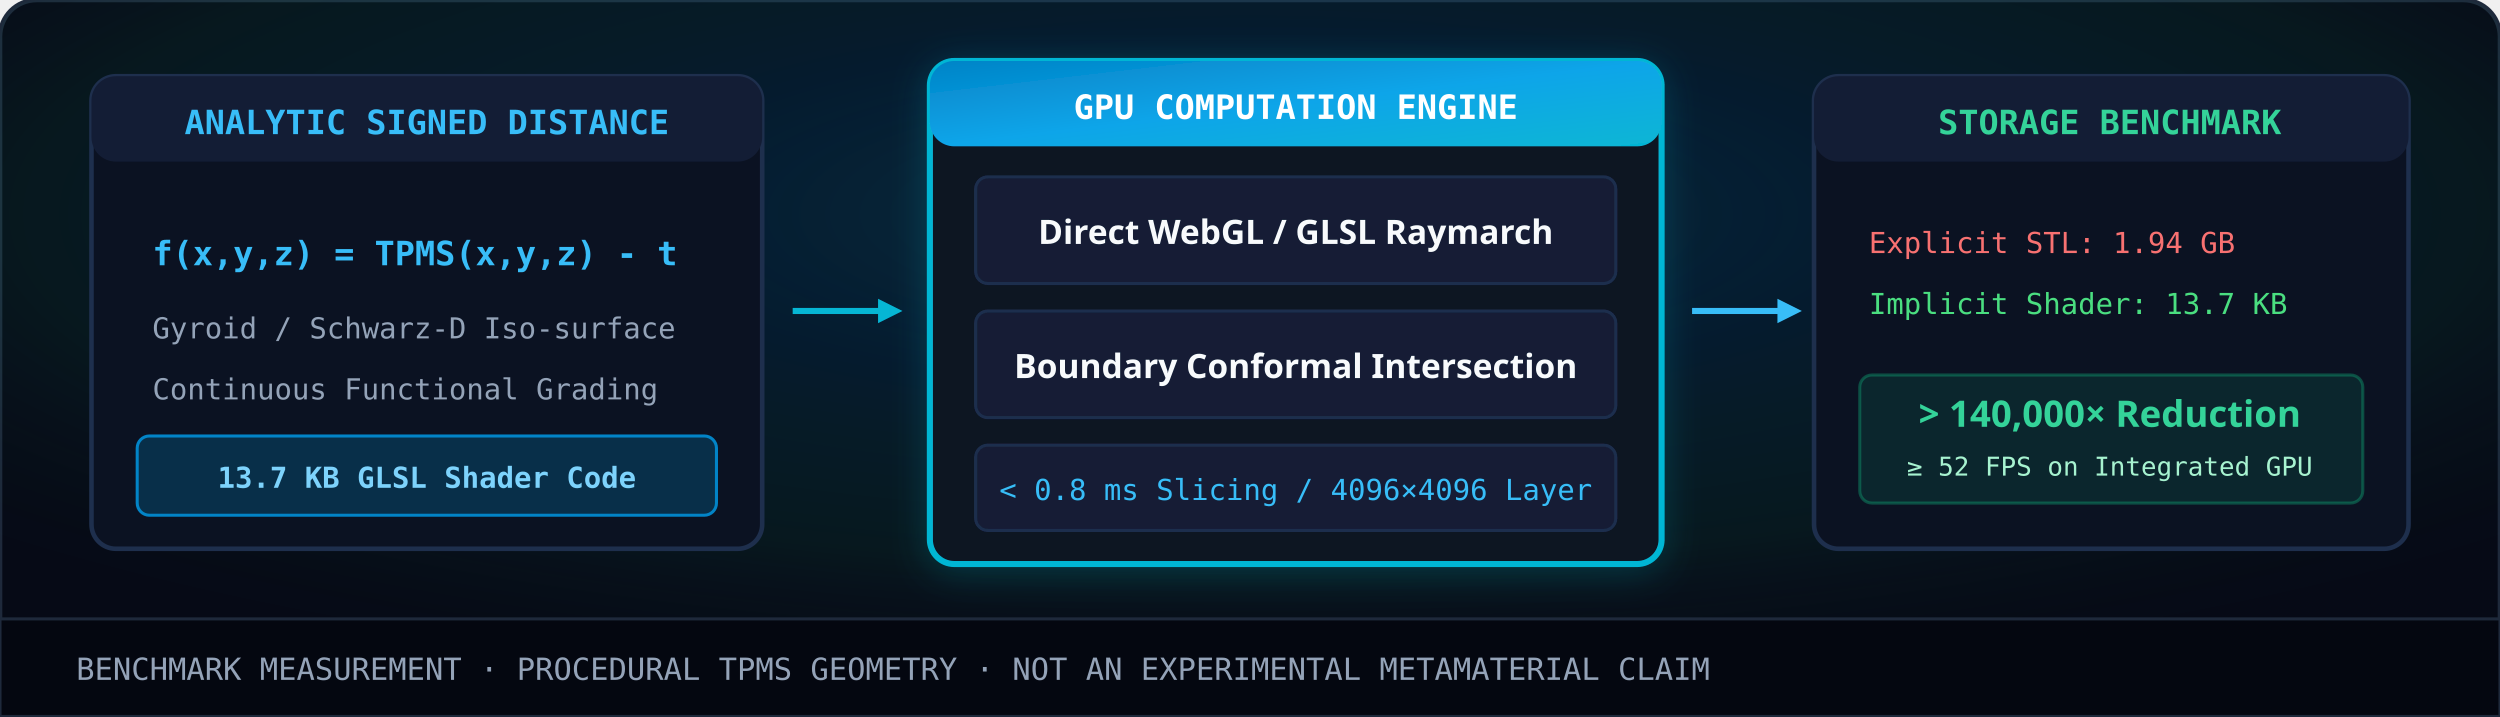
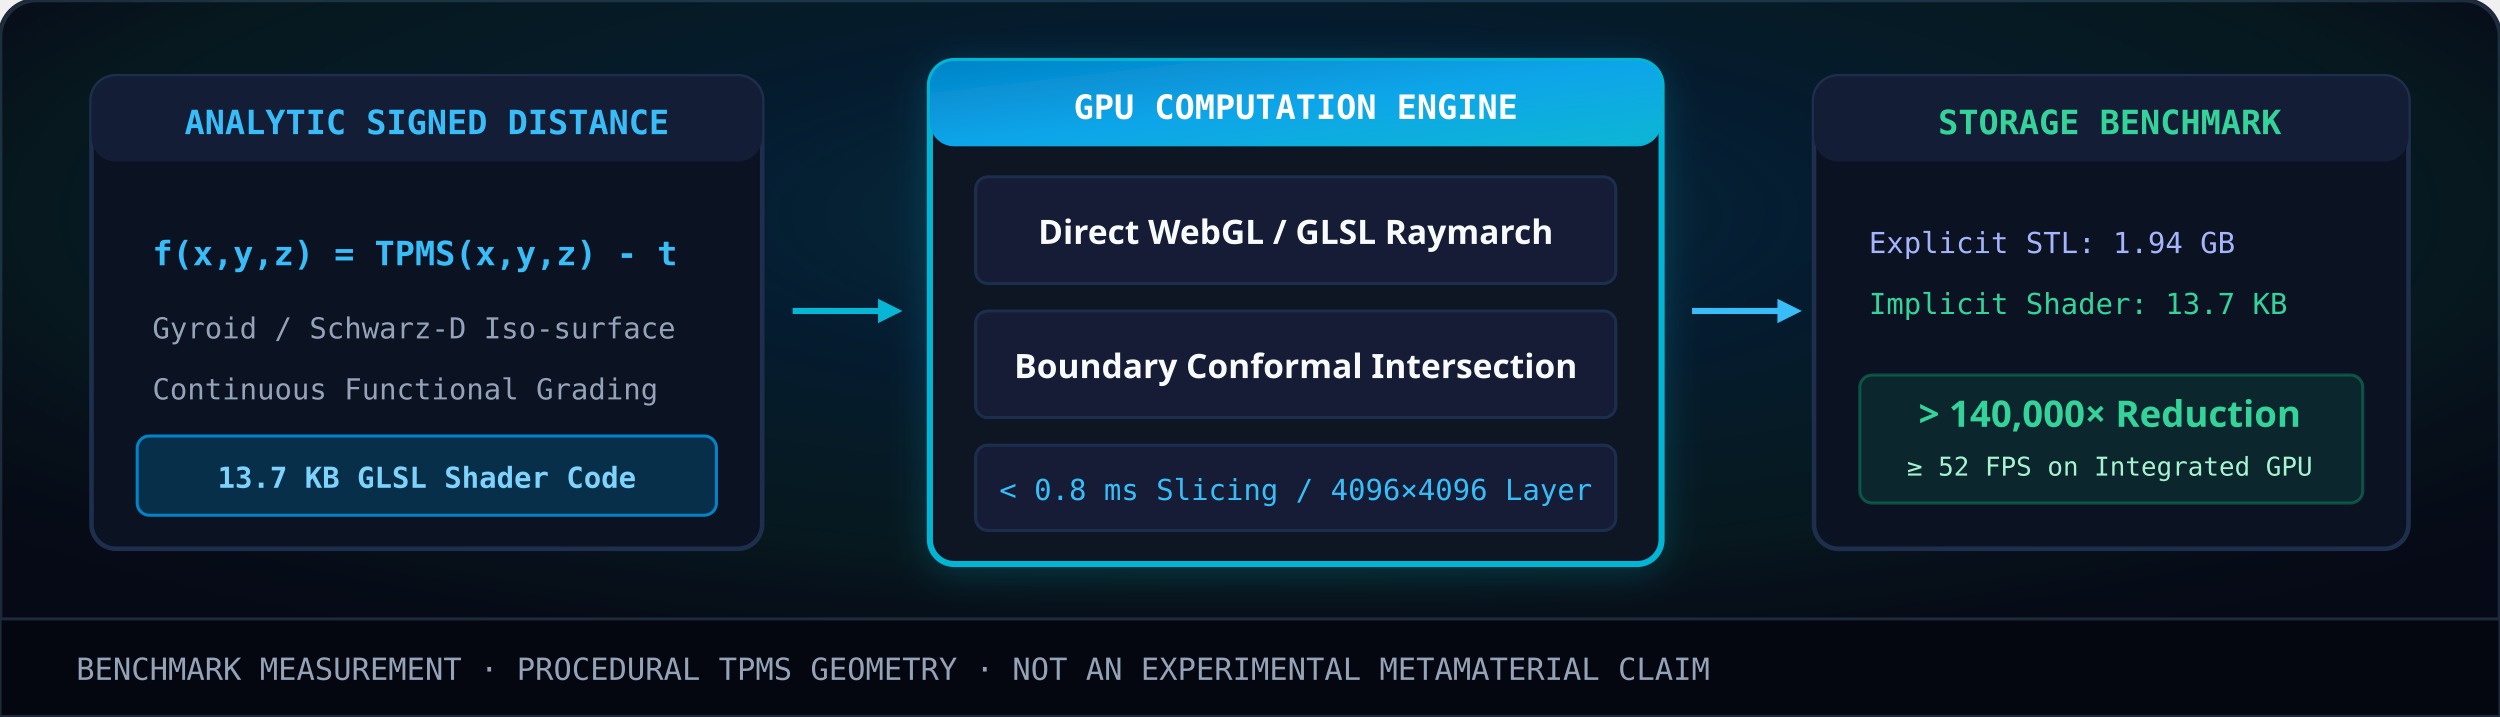
<svg xmlns="http://www.w3.org/2000/svg" viewBox="0 0 820 235" width="100%" height="100%" fill="none">
  <defs>
    <linearGradient id="cyanSpace" x1="0%" y1="0%" x2="100%" y2="100%">
      <stop offset="0%" stop-color="#0284c7" />
      <stop offset="50%" stop-color="#0ea5e9" />
      <stop offset="100%" stop-color="#06b6d4" />
    </linearGradient>
    <radialGradient id="sdfHeatmapBg" cx="50%" cy="30%" r="70%">
      <stop offset="0%" stop-color="rgba(6, 182, 212, 0.22)" />
      <stop offset="35%" stop-color="rgba(2, 132, 199, 0.14)" />
      <stop offset="70%" stop-color="rgba(16, 185, 129, 0.08)" />
      <stop offset="100%" stop-color="rgba(6, 10, 21, 0)" />
    </radialGradient>
    <filter id="cyanGlow" x="-10%" y="-10%" width="120%" height="120%">
      <feDropShadow dx="0" dy="2" stdDeviation="6" flood-color="#06b6d4" flood-opacity="0.22" />
    </filter>
  </defs>
  <rect width="820" height="235" rx="12" fill="#060a16" stroke="#1e293b" stroke-width="1.5" />
  <rect width="820" height="235" rx="12" fill="url(#sdfHeatmapBg)" />
  <g transform="translate(30, 25)">
    <rect width="220" height="155" rx="8" fill="#0b1222" stroke="#1e2f4d" stroke-width="1.5" />
    <rect width="220" height="28" rx="8" fill="#131d35" />
    <text x="110" y="19" font-family="'DM Mono', monospace" font-size="11" font-weight="600" fill="#38bdf8" text-anchor="middle">ANALYTIC SIGNED DISTANCE</text>
    <text x="20" y="62" font-family="'DM Mono', monospace" font-size="11" font-weight="600" fill="#38bdf8">f(x,y,z) = TPMS(x,y,z) - t</text>
    <text x="20" y="86" font-family="'DM Mono', monospace" font-size="9.5" fill="#94a3b8">Gyroid / Schwarz-D Iso-surface</text>
    <text x="20" y="106" font-family="'DM Mono', monospace" font-size="9.5" fill="#94a3b8">Continuous Functional Grading</text>
    <rect x="15" y="118" width="190" height="26" rx="4" fill="#082f49" stroke="#0284c7" />
    <text x="110" y="135" font-family="'DM Mono', monospace" font-size="9.5" font-weight="600" fill="#7dd3fc" text-anchor="middle">13.7 KB GLSL Shader Code</text>
  </g>
  <path d="M 260 102 L 290 102" stroke="#06b6d4" stroke-width="2" />
  <polygon points="288,98 296,102 288,106" fill="#06b6d4" />
  <g transform="translate(305, 20)" filter="url(#cyanGlow)">
    <rect width="240" height="165" rx="8" fill="#0b1222" stroke="#06b6d4" stroke-width="2" />
    <rect width="240" height="28" rx="8" fill="url(#cyanSpace)" />
    <text x="120" y="19" font-family="'DM Mono', monospace" font-size="11" font-weight="600" fill="#ffffff" text-anchor="middle">GPU COMPUTATION ENGINE</text>
    <rect x="15" y="38" width="210" height="35" rx="4" fill="#121e36" stroke="#1e2f4d" />
    <text x="120" y="60" font-family="'Space Grotesk', sans-serif" font-size="11" font-weight="600" fill="#f8fafc" text-anchor="middle">Direct WebGL / GLSL Raymarch</text>
    <rect x="15" y="82" width="210" height="35" rx="4" fill="#121e36" stroke="#1e2f4d" />
    <text x="120" y="104" font-family="'Space Grotesk', sans-serif" font-size="11" font-weight="600" fill="#f8fafc" text-anchor="middle">Boundary Conformal Intersection</text>
    <rect x="15" y="126" width="210" height="28" rx="4" fill="#121e36" stroke="#1e2f4d" />
    <text x="120" y="144" font-family="'DM Mono', monospace" font-size="9.5" fill="#38bdf8" text-anchor="middle">&lt; 0.8 ms Slicing / 4096×4096 Layer</text>
  </g>
  <path d="M 555 102 L 585 102" stroke="#38bdf8" stroke-width="2" />
  <polygon points="583,98 591,102 583,106" fill="#38bdf8" />
  <g transform="translate(595, 25)">
    <rect width="195" height="155" rx="8" fill="#0b1222" stroke="#1e2f4d" stroke-width="1.5" />
    <rect width="195" height="28" rx="8" fill="#131d35" />
    <text x="97" y="19" font-family="'DM Mono', monospace" font-size="11" font-weight="600" fill="#34d399" text-anchor="middle">STORAGE BENCHMARK</text>
-     <text x="18" y="58" font-family="'DM Mono', monospace" font-size="9.5" fill="#f87171">Explicit STL: 1.94 GB</text>
-     <text x="18" y="78" font-family="'DM Mono', monospace" font-size="9.5" fill="#4ade80">Implicit Shader: 13.7 KB</text>
+     <text x="18" y="58" font-family="'DM Mono', monospace" font-size="9.5" fill="#a5b4fc">Explicit STL: 1.94 GB</text>
+     <text x="18" y="78" font-family="'DM Mono', monospace" font-size="9.5" fill="#34d399">Implicit Shader: 13.7 KB</text>
    <rect x="15" y="98" width="165" height="42" rx="4" fill="rgba(16, 185, 129, 0.12)" stroke="rgba(16, 185, 129, 0.35)" />
    <text x="97" y="115" font-family="'Space Grotesk', sans-serif" font-size="12" font-weight="700" fill="#34d399" text-anchor="middle">&gt; 140,000× Reduction</text>
    <text x="97" y="131" font-family="'DM Mono', monospace" font-size="8.5" fill="#a7f3d0" text-anchor="middle">≥ 52 FPS on Integrated GPU</text>
  </g>
  <rect x="0" y="203" width="820" height="32" fill="#040710" stroke="#1e293b" stroke-width="1" />
  <text x="25" y="223" font-family="'DM Mono', monospace" font-size="10" fill="#94a3b8">BENCHMARK MEASUREMENT · PROCEDURAL TPMS GEOMETRY · NOT AN EXPERIMENTAL METAMATERIAL CLAIM</text>
</svg>
